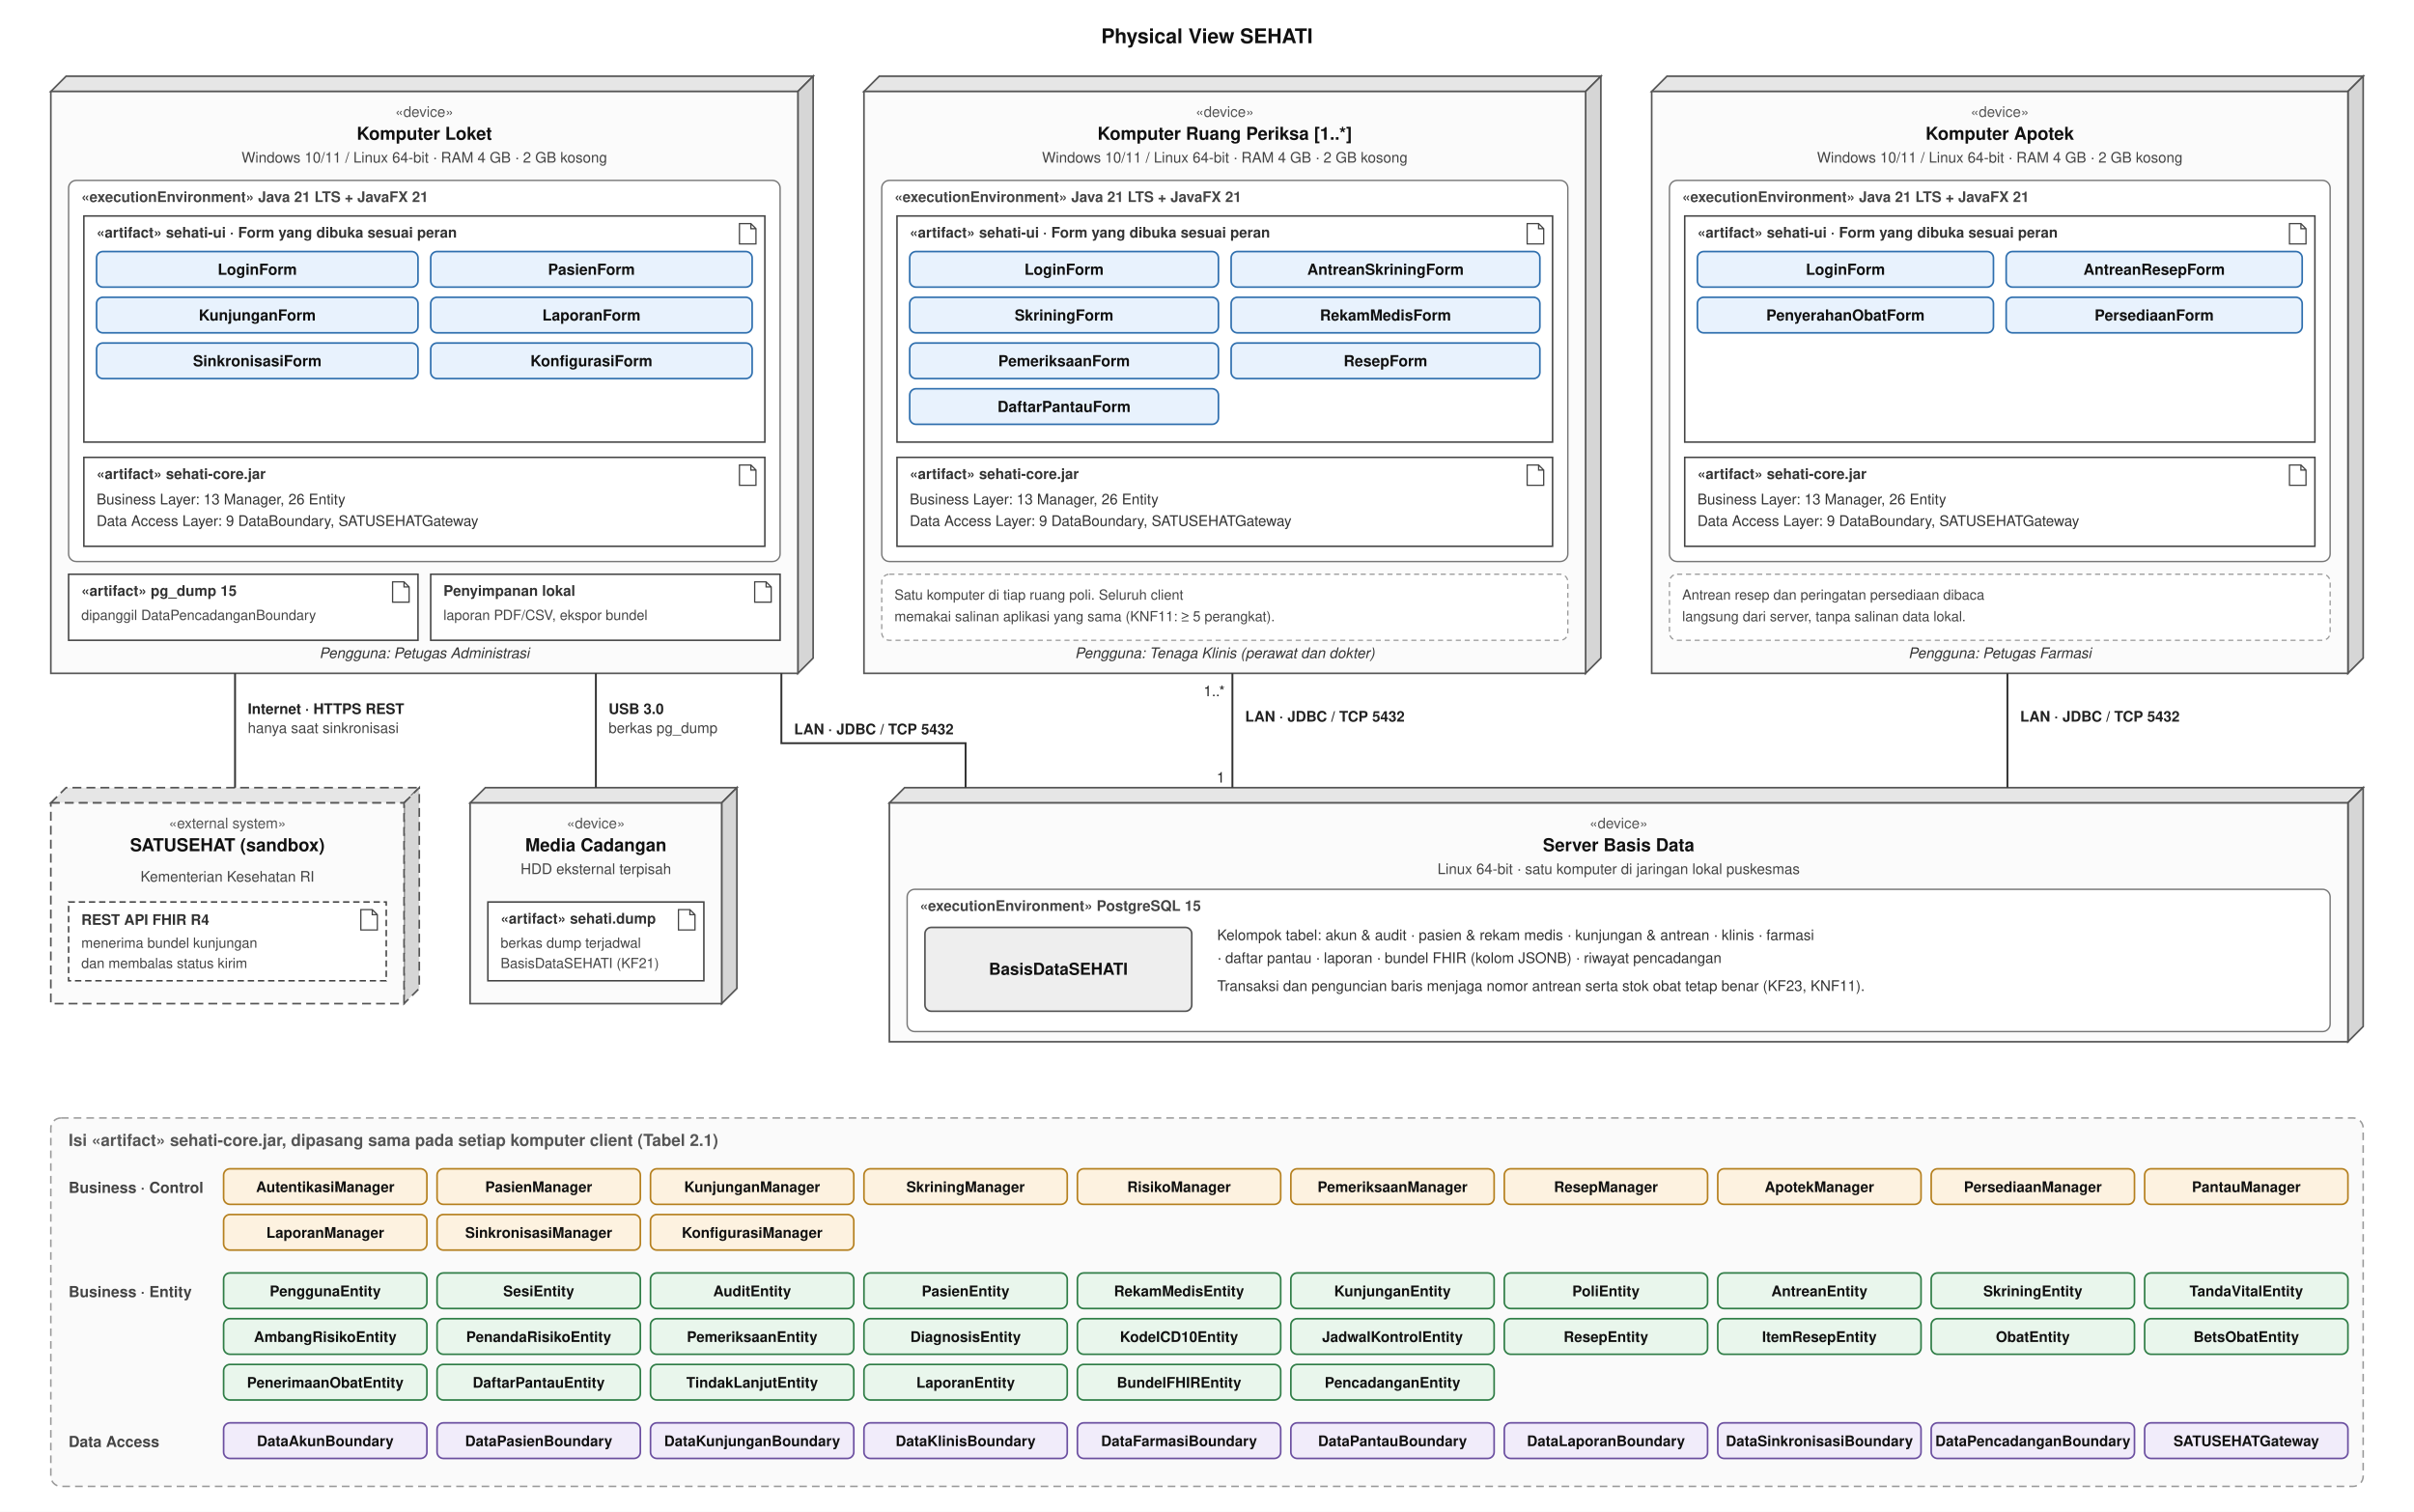
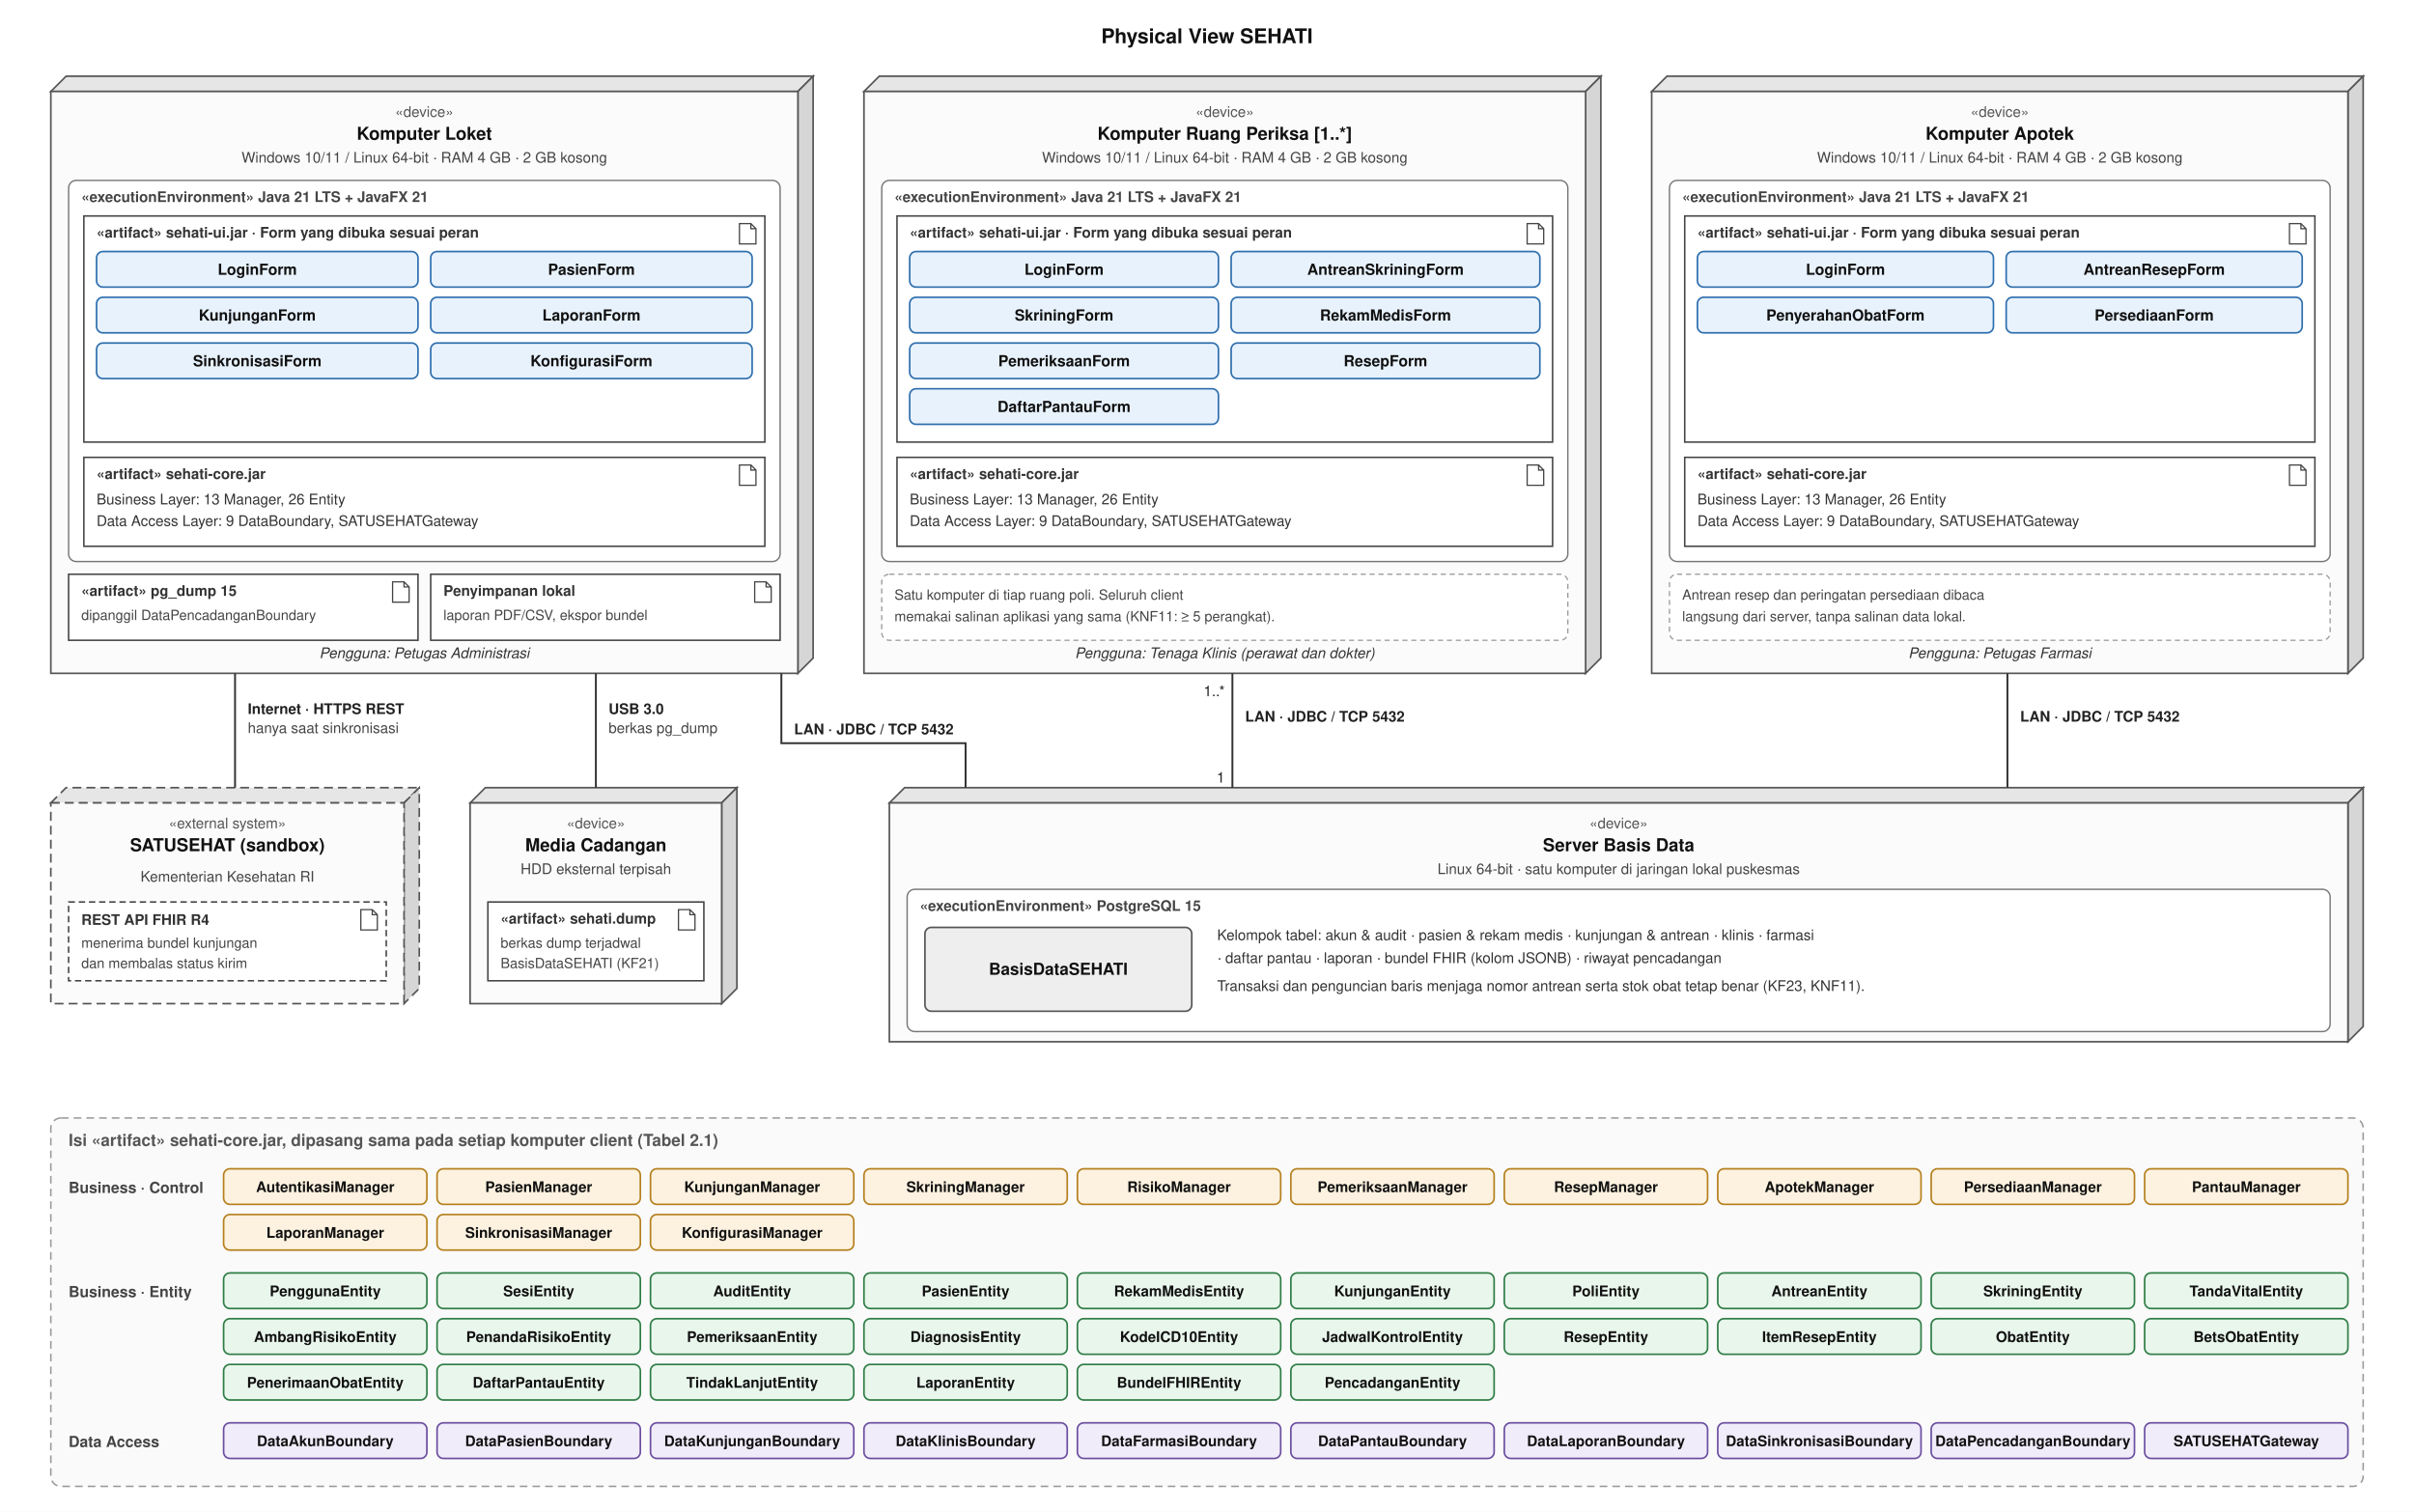
<svg xmlns="http://www.w3.org/2000/svg" viewBox="0 0 1900 1190" width="1900" height="1190" font-family="Segoe UI, Helvetica, Arial, sans-serif">
  <rect width="1900" height="1190" fill="#ffffff" />
  <text x="950.0" y="34" font-size="16" font-weight="600" fill="#111" text-anchor="middle">Physical View SEHATI</text>
  <polygon points="40,72 52,60 640,60 628,72" fill="#e6e6e6" stroke="#555" stroke-width="1.3" />
  <polygon points="628,72 640,60 640,518 628,530" fill="#d6d6d6" stroke="#555" stroke-width="1.3" />
  <rect x="40" y="72" width="588" height="458" fill="#fbfbfb" stroke="#555" stroke-width="1.3" />
  <text x="334.0" y="92" font-size="11.5" font-weight="normal" fill="#555" text-anchor="middle">«device»</text>
  <text x="334.0" y="110" font-size="14" font-weight="bold" fill="#111" text-anchor="middle">Komputer Loket</text>
  <text x="334.0" y="128" font-size="11.5" font-weight="normal" fill="#444" text-anchor="middle">Windows 10/11 / Linux 64-bit · RAM 4 GB · 2 GB kosong</text>
  <rect x="54" y="142" width="560" height="300" rx="6" fill="#ffffff" stroke="#777" stroke-width="1.1" />
  <text x="64" y="159" font-size="11.5" font-weight="bold" fill="#444" text-anchor="start">«executionEnvironment» Java 21 LTS + JavaFX 21</text>
  <rect x="66" y="170" width="536" height="178" fill="#ffffff" stroke="#444" stroke-width="1.2" />
  <path d="M582,176 h9 l4,4 v12 h-13 z M591,176 v4 h4" fill="#fff" stroke="#444" stroke-width="1" />
-   <text x="76" y="187" font-size="11.5" font-weight="bold" fill="#333" text-anchor="start">«artifact» sehati-ui · Form yang dibuka sesuai peran</text>
+   <text x="76" y="187" font-size="11.5" font-weight="bold" fill="#333" text-anchor="start">«artifact» sehati-ui.jar · Form yang dibuka sesuai peran</text>
  <rect x="76.0" y="198" width="253.0" height="28" rx="5" fill="#e8f2fd" stroke="#2f6fae" stroke-width="1.3" />
  <text x="202.5" y="216.3" font-size="12" font-weight="600" fill="#111" text-anchor="middle">LoginForm</text>
  <rect x="339.0" y="198" width="253.0" height="28" rx="5" fill="#e8f2fd" stroke="#2f6fae" stroke-width="1.3" />
  <text x="465.5" y="216.3" font-size="12" font-weight="600" fill="#111" text-anchor="middle">PasienForm</text>
  <rect x="76.0" y="234" width="253.0" height="28" rx="5" fill="#e8f2fd" stroke="#2f6fae" stroke-width="1.3" />
  <text x="202.5" y="252.3" font-size="12" font-weight="600" fill="#111" text-anchor="middle">KunjunganForm</text>
  <rect x="339.0" y="234" width="253.0" height="28" rx="5" fill="#e8f2fd" stroke="#2f6fae" stroke-width="1.3" />
  <text x="465.5" y="252.3" font-size="12" font-weight="600" fill="#111" text-anchor="middle">LaporanForm</text>
  <rect x="76.0" y="270" width="253.0" height="28" rx="5" fill="#e8f2fd" stroke="#2f6fae" stroke-width="1.3" />
  <text x="202.5" y="288.3" font-size="12" font-weight="600" fill="#111" text-anchor="middle">SinkronisasiForm</text>
  <rect x="339.0" y="270" width="253.0" height="28" rx="5" fill="#e8f2fd" stroke="#2f6fae" stroke-width="1.3" />
  <text x="465.5" y="288.3" font-size="12" font-weight="600" fill="#111" text-anchor="middle">KonfigurasiForm</text>
  <rect x="66" y="360" width="536" height="70" fill="#ffffff" stroke="#444" stroke-width="1.2" />
  <path d="M582,366 h9 l4,4 v12 h-13 z M591,366 v4 h4" fill="#fff" stroke="#444" stroke-width="1" />
  <text x="76" y="377" font-size="11.5" font-weight="bold" fill="#333" text-anchor="start">«artifact» sehati-core.jar</text>
  <text x="76" y="397" font-size="11.5" font-weight="normal" fill="#333" text-anchor="start">Business Layer: 13 Manager, 26 Entity</text>
  <text x="76" y="414" font-size="11.5" font-weight="normal" fill="#333" text-anchor="start">Data Access Layer: 9 DataBoundary, SATUSEHATGateway</text>
  <rect x="54" y="452" width="275.0" height="52" fill="#fff" stroke="#444" stroke-width="1.2" />
  <path d="M309.0,458 h9 l4,4 v12 h-13 z M318.0,458 v4 h4" fill="#fff" stroke="#444" stroke-width="1" />
  <text x="64" y="469" font-size="11.5" font-weight="bold" fill="#333" text-anchor="start">«artifact» pg_dump 15</text>
  <text x="64" y="488" font-size="11" font-weight="normal" fill="#444" text-anchor="start">dipanggil DataPencadanganBoundary</text>
  <rect x="339.0" y="452" width="275.0" height="52" fill="#fff" stroke="#444" stroke-width="1.2" />
  <path d="M594.0,458 h9 l4,4 v12 h-13 z M603.0,458 v4 h4" fill="#fff" stroke="#444" stroke-width="1" />
  <text x="349.0" y="469" font-size="11.5" font-weight="bold" fill="#333" text-anchor="start">Penyimpanan lokal</text>
  <text x="349.0" y="488" font-size="11" font-weight="normal" fill="#444" text-anchor="start">laporan PDF/CSV, ekspor bundel</text>
  <text x="334.0" y="518" font-size="11.5" font-weight="normal" fill="#333" text-anchor="middle" font-style="italic">Pengguna: Petugas Administrasi</text>
  <polygon points="680,72 692,60 1260,60 1248,72" fill="#e6e6e6" stroke="#555" stroke-width="1.3" />
  <polygon points="1248,72 1260,60 1260,518 1248,530" fill="#d6d6d6" stroke="#555" stroke-width="1.3" />
  <rect x="680" y="72" width="568" height="458" fill="#fbfbfb" stroke="#555" stroke-width="1.3" />
  <text x="964.0" y="92" font-size="11.5" font-weight="normal" fill="#555" text-anchor="middle">«device»</text>
  <text x="964.0" y="110" font-size="14" font-weight="bold" fill="#111" text-anchor="middle">Komputer Ruang Periksa [1..*]</text>
  <text x="964.0" y="128" font-size="11.5" font-weight="normal" fill="#444" text-anchor="middle">Windows 10/11 / Linux 64-bit · RAM 4 GB · 2 GB kosong</text>
  <rect x="694" y="142" width="540" height="300" rx="6" fill="#ffffff" stroke="#777" stroke-width="1.1" />
  <text x="704" y="159" font-size="11.5" font-weight="bold" fill="#444" text-anchor="start">«executionEnvironment» Java 21 LTS + JavaFX 21</text>
  <rect x="706" y="170" width="516" height="178" fill="#ffffff" stroke="#444" stroke-width="1.2" />
  <path d="M1202,176 h9 l4,4 v12 h-13 z M1211,176 v4 h4" fill="#fff" stroke="#444" stroke-width="1" />
-   <text x="716" y="187" font-size="11.5" font-weight="bold" fill="#333" text-anchor="start">«artifact» sehati-ui · Form yang dibuka sesuai peran</text>
+   <text x="716" y="187" font-size="11.5" font-weight="bold" fill="#333" text-anchor="start">«artifact» sehati-ui.jar · Form yang dibuka sesuai peran</text>
  <rect x="716.0" y="198" width="243.0" height="28" rx="5" fill="#e8f2fd" stroke="#2f6fae" stroke-width="1.3" />
  <text x="837.5" y="216.3" font-size="12" font-weight="600" fill="#111" text-anchor="middle">LoginForm</text>
  <rect x="969.0" y="198" width="243.0" height="28" rx="5" fill="#e8f2fd" stroke="#2f6fae" stroke-width="1.3" />
  <text x="1090.5" y="216.3" font-size="12" font-weight="600" fill="#111" text-anchor="middle">AntreanSkriningForm</text>
  <rect x="716.0" y="234" width="243.0" height="28" rx="5" fill="#e8f2fd" stroke="#2f6fae" stroke-width="1.3" />
  <text x="837.5" y="252.3" font-size="12" font-weight="600" fill="#111" text-anchor="middle">SkriningForm</text>
  <rect x="969.0" y="234" width="243.0" height="28" rx="5" fill="#e8f2fd" stroke="#2f6fae" stroke-width="1.3" />
  <text x="1090.5" y="252.3" font-size="12" font-weight="600" fill="#111" text-anchor="middle">RekamMedisForm</text>
  <rect x="716.0" y="270" width="243.0" height="28" rx="5" fill="#e8f2fd" stroke="#2f6fae" stroke-width="1.3" />
  <text x="837.5" y="288.3" font-size="12" font-weight="600" fill="#111" text-anchor="middle">PemeriksaanForm</text>
  <rect x="969.0" y="270" width="243.0" height="28" rx="5" fill="#e8f2fd" stroke="#2f6fae" stroke-width="1.3" />
  <text x="1090.5" y="288.3" font-size="12" font-weight="600" fill="#111" text-anchor="middle">ResepForm</text>
  <rect x="716.0" y="306" width="243.0" height="28" rx="5" fill="#e8f2fd" stroke="#2f6fae" stroke-width="1.3" />
  <text x="837.5" y="324.3" font-size="12" font-weight="600" fill="#111" text-anchor="middle">DaftarPantauForm</text>
  <rect x="706" y="360" width="516" height="70" fill="#ffffff" stroke="#444" stroke-width="1.2" />
  <path d="M1202,366 h9 l4,4 v12 h-13 z M1211,366 v4 h4" fill="#fff" stroke="#444" stroke-width="1" />
  <text x="716" y="377" font-size="11.5" font-weight="bold" fill="#333" text-anchor="start">«artifact» sehati-core.jar</text>
  <text x="716" y="397" font-size="11.5" font-weight="normal" fill="#333" text-anchor="start">Business Layer: 13 Manager, 26 Entity</text>
  <text x="716" y="414" font-size="11.5" font-weight="normal" fill="#333" text-anchor="start">Data Access Layer: 9 DataBoundary, SATUSEHATGateway</text>
  <rect x="694" y="452" width="540" height="52" rx="6" fill="#ffffff" stroke="#999" stroke-width="1" stroke-dasharray="4 3" />
  <text x="704" y="472" font-size="11" font-weight="normal" fill="#444" text-anchor="start">Satu komputer di tiap ruang poli. Seluruh client</text>
  <text x="704" y="489" font-size="11" font-weight="normal" fill="#444" text-anchor="start">memakai salinan aplikasi yang sama (KNF11: ≥ 5 perangkat).</text>
  <text x="964.0" y="518" font-size="11.5" font-weight="normal" fill="#333" text-anchor="middle" font-style="italic">Pengguna: Tenaga Klinis (perawat dan dokter)</text>
  <polygon points="1300,72 1312,60 1860,60 1848,72" fill="#e6e6e6" stroke="#555" stroke-width="1.3" />
  <polygon points="1848,72 1860,60 1860,518 1848,530" fill="#d6d6d6" stroke="#555" stroke-width="1.3" />
  <rect x="1300" y="72" width="548" height="458" fill="#fbfbfb" stroke="#555" stroke-width="1.3" />
  <text x="1574.0" y="92" font-size="11.5" font-weight="normal" fill="#555" text-anchor="middle">«device»</text>
  <text x="1574.0" y="110" font-size="14" font-weight="bold" fill="#111" text-anchor="middle">Komputer Apotek</text>
  <text x="1574.0" y="128" font-size="11.5" font-weight="normal" fill="#444" text-anchor="middle">Windows 10/11 / Linux 64-bit · RAM 4 GB · 2 GB kosong</text>
  <rect x="1314" y="142" width="520" height="300" rx="6" fill="#ffffff" stroke="#777" stroke-width="1.1" />
  <text x="1324" y="159" font-size="11.5" font-weight="bold" fill="#444" text-anchor="start">«executionEnvironment» Java 21 LTS + JavaFX 21</text>
  <rect x="1326" y="170" width="496" height="178" fill="#ffffff" stroke="#444" stroke-width="1.2" />
  <path d="M1802,176 h9 l4,4 v12 h-13 z M1811,176 v4 h4" fill="#fff" stroke="#444" stroke-width="1" />
-   <text x="1336" y="187" font-size="11.5" font-weight="bold" fill="#333" text-anchor="start">«artifact» sehati-ui · Form yang dibuka sesuai peran</text>
+   <text x="1336" y="187" font-size="11.5" font-weight="bold" fill="#333" text-anchor="start">«artifact» sehati-ui.jar · Form yang dibuka sesuai peran</text>
  <rect x="1336.0" y="198" width="233.0" height="28" rx="5" fill="#e8f2fd" stroke="#2f6fae" stroke-width="1.3" />
  <text x="1452.5" y="216.3" font-size="12" font-weight="600" fill="#111" text-anchor="middle">LoginForm</text>
  <rect x="1579.0" y="198" width="233.0" height="28" rx="5" fill="#e8f2fd" stroke="#2f6fae" stroke-width="1.3" />
  <text x="1695.5" y="216.3" font-size="12" font-weight="600" fill="#111" text-anchor="middle">AntreanResepForm</text>
  <rect x="1336.0" y="234" width="233.0" height="28" rx="5" fill="#e8f2fd" stroke="#2f6fae" stroke-width="1.3" />
  <text x="1452.5" y="252.3" font-size="12" font-weight="600" fill="#111" text-anchor="middle">PenyerahanObatForm</text>
  <rect x="1579.0" y="234" width="233.0" height="28" rx="5" fill="#e8f2fd" stroke="#2f6fae" stroke-width="1.3" />
  <text x="1695.5" y="252.3" font-size="12" font-weight="600" fill="#111" text-anchor="middle">PersediaanForm</text>
  <rect x="1326" y="360" width="496" height="70" fill="#ffffff" stroke="#444" stroke-width="1.2" />
  <path d="M1802,366 h9 l4,4 v12 h-13 z M1811,366 v4 h4" fill="#fff" stroke="#444" stroke-width="1" />
  <text x="1336" y="377" font-size="11.5" font-weight="bold" fill="#333" text-anchor="start">«artifact» sehati-core.jar</text>
  <text x="1336" y="397" font-size="11.5" font-weight="normal" fill="#333" text-anchor="start">Business Layer: 13 Manager, 26 Entity</text>
  <text x="1336" y="414" font-size="11.5" font-weight="normal" fill="#333" text-anchor="start">Data Access Layer: 9 DataBoundary, SATUSEHATGateway</text>
  <rect x="1314" y="452" width="520" height="52" rx="6" fill="#ffffff" stroke="#999" stroke-width="1" stroke-dasharray="4 3" />
  <text x="1324" y="472" font-size="11" font-weight="normal" fill="#444" text-anchor="start">Antrean resep dan peringatan persediaan dibaca</text>
  <text x="1324" y="489" font-size="11" font-weight="normal" fill="#444" text-anchor="start">langsung dari server, tanpa salinan data lokal.</text>
  <text x="1574.0" y="518" font-size="11.5" font-weight="normal" fill="#333" text-anchor="middle" font-style="italic">Pengguna: Petugas Farmasi</text>
  <polygon points="40,632 52,620 330,620 318,632" fill="#e6e6e6" stroke="#555" stroke-width="1.3" stroke-dasharray="7 4" />
  <polygon points="318,632 330,620 330,778 318,790" fill="#d6d6d6" stroke="#555" stroke-width="1.3" stroke-dasharray="7 4" />
  <rect x="40" y="632" width="278" height="158" fill="#fbfbfb" stroke="#555" stroke-width="1.3" stroke-dasharray="7 4" />
  <text x="179.0" y="652" font-size="11.5" font-weight="normal" fill="#555" text-anchor="middle">«external system»</text>
  <text x="179.0" y="670" font-size="14" font-weight="bold" fill="#111" text-anchor="middle">SATUSEHAT (sandbox)</text>
  <text x="179.0" y="694" font-size="11.5" font-weight="normal" fill="#444" text-anchor="middle">Kementerian Kesehatan RI</text>
  <rect x="54" y="710" width="250" height="62" fill="#ffffff" stroke="#444" stroke-width="1.2" stroke-dasharray="5 3" />
  <path d="M284,716 h9 l4,4 v12 h-13 z M293,716 v4 h4" fill="#fff" stroke="#444" stroke-width="1" />
  <text x="64" y="728" font-size="11.5" font-weight="bold" fill="#333" text-anchor="start">REST API FHIR R4</text>
  <text x="64" y="746" font-size="11" font-weight="normal" fill="#444" text-anchor="start">menerima bundel kunjungan</text>
  <text x="64" y="762" font-size="11" font-weight="normal" fill="#444" text-anchor="start">dan membalas status kirim</text>
  <polygon points="370,632 382,620 580,620 568,632" fill="#e6e6e6" stroke="#555" stroke-width="1.3" />
  <polygon points="568,632 580,620 580,778 568,790" fill="#d6d6d6" stroke="#555" stroke-width="1.3" />
  <rect x="370" y="632" width="198" height="158" fill="#fbfbfb" stroke="#555" stroke-width="1.3" />
  <text x="469.0" y="652" font-size="11.5" font-weight="normal" fill="#555" text-anchor="middle">«device»</text>
  <text x="469.0" y="670" font-size="14" font-weight="bold" fill="#111" text-anchor="middle">Media Cadangan</text>
  <text x="469.0" y="688" font-size="11.5" font-weight="normal" fill="#444" text-anchor="middle">HDD eksternal terpisah</text>
  <rect x="384" y="710" width="170" height="62" fill="#fff" stroke="#444" stroke-width="1.2" />
  <path d="M534,716 h9 l4,4 v12 h-13 z M543,716 v4 h4" fill="#fff" stroke="#444" stroke-width="1" />
  <text x="394" y="727" font-size="11.5" font-weight="bold" fill="#333" text-anchor="start">«artifact» sehati.dump</text>
  <text x="394" y="746" font-size="11" font-weight="normal" fill="#444" text-anchor="start">berkas dump terjadwal</text>
  <text x="394" y="762" font-size="11" font-weight="normal" fill="#444" text-anchor="start">BasisDataSEHATI (KF21)</text>
  <polygon points="700,632 712,620 1860,620 1848,632" fill="#e6e6e6" stroke="#555" stroke-width="1.3" />
  <polygon points="1848,632 1860,620 1860,808 1848,820" fill="#d6d6d6" stroke="#555" stroke-width="1.3" />
  <rect x="700" y="632" width="1148" height="188" fill="#fbfbfb" stroke="#555" stroke-width="1.3" />
  <text x="1274.0" y="652" font-size="11.5" font-weight="normal" fill="#555" text-anchor="middle">«device»</text>
  <text x="1274.0" y="670" font-size="14" font-weight="bold" fill="#111" text-anchor="middle">Server Basis Data</text>
  <text x="1274.0" y="688" font-size="11.5" font-weight="normal" fill="#444" text-anchor="middle">Linux 64-bit · satu komputer di jaringan lokal puskesmas</text>
  <rect x="714" y="700" width="1120" height="112" rx="6" fill="#ffffff" stroke="#777" stroke-width="1.1" />
  <text x="724" y="717" font-size="11.5" font-weight="bold" fill="#444" text-anchor="start">«executionEnvironment» PostgreSQL 15</text>
  <rect x="728" y="730" width="210" height="66" rx="5" fill="#eeeeee" stroke="#555555" stroke-width="1.3" />
  <text x="833.0" y="767.3" font-size="13" font-weight="600" fill="#111" text-anchor="middle">BasisDataSEHATI</text>
  <text x="958" y="740" font-size="11.5" font-weight="normal" fill="#333" text-anchor="start">Kelompok tabel: akun &amp; audit · pasien &amp; rekam medis · kunjungan &amp; antrean · klinis · farmasi</text>
  <text x="958" y="758" font-size="11.5" font-weight="normal" fill="#333" text-anchor="start">· daftar pantau · laporan · bundel FHIR (kolom JSONB) · riwayat pencadangan</text>
  <text x="958" y="780" font-size="11.5" font-weight="normal" fill="#333" text-anchor="start">Transaksi dan penguncian baris menjaga nomor antrean serta stok obat tetap benar (KF23, KNF11).</text>
  <polyline points="615,530 615,585 760,585 760,620" fill="none" stroke="#333" stroke-width="1.5" />
  <text x="625" y="578" font-size="11.5" font-weight="600" fill="#222" text-anchor="start">LAN · JDBC / TCP 5432</text>
  <polyline points="970,530 970,620" fill="none" stroke="#333" stroke-width="1.5" />
  <text x="980" y="568" font-size="11.5" font-weight="600" fill="#222" text-anchor="start">LAN · JDBC / TCP 5432</text>
  <text x="964" y="548" font-size="11.5" font-weight="normal" fill="#222" text-anchor="end">1..*</text>
  <text x="964" y="616" font-size="11.5" font-weight="normal" fill="#222" text-anchor="end">1</text>
  <polyline points="1580,530 1580,620" fill="none" stroke="#333" stroke-width="1.5" />
  <text x="1590" y="568" font-size="11.5" font-weight="600" fill="#222" text-anchor="start">LAN · JDBC / TCP 5432</text>
  <polyline points="185,530 185,620" fill="none" stroke="#333" stroke-width="1.5" />
  <text x="195" y="562" font-size="11.5" font-weight="600" fill="#222" text-anchor="start">Internet · HTTPS REST</text>
  <text x="195" y="577" font-size="11.5" font-weight="normal" fill="#444" text-anchor="start">hanya saat sinkronisasi</text>
  <polyline points="469,530 469,620" fill="none" stroke="#333" stroke-width="1.5" />
  <text x="479" y="562" font-size="11.5" font-weight="600" fill="#222" text-anchor="start">USB 3.0</text>
  <text x="479" y="577" font-size="11.5" font-weight="normal" fill="#444" text-anchor="start">berkas pg_dump</text>
  <rect x="40" y="880" width="1820" height="290" rx="8" fill="#fafafa" stroke="#9a9a9a" stroke-width="1.2" stroke-dasharray="6 4" />
  <text x="54" y="902" font-size="13" font-weight="bold" fill="#555" text-anchor="start">Isi «artifact» sehati-core.jar, dipasang sama pada setiap komputer client (Tabel 2.1)</text>
  <text x="54" y="939" font-size="12" font-weight="bold" fill="#444" text-anchor="start">Business · Control</text>
  <rect x="176" y="920" width="160" height="28" rx="5" fill="#fdf2e0" stroke="#b5801f" stroke-width="1.3" />
  <text x="256.0" y="938.3" font-size="11.5" font-weight="600" fill="#111" text-anchor="middle">AutentikasiManager</text>
  <rect x="344" y="920" width="160" height="28" rx="5" fill="#fdf2e0" stroke="#b5801f" stroke-width="1.3" />
  <text x="424.0" y="938.3" font-size="11.5" font-weight="600" fill="#111" text-anchor="middle">PasienManager</text>
  <rect x="512" y="920" width="160" height="28" rx="5" fill="#fdf2e0" stroke="#b5801f" stroke-width="1.3" />
  <text x="592.0" y="938.3" font-size="11.5" font-weight="600" fill="#111" text-anchor="middle">KunjunganManager</text>
  <rect x="680" y="920" width="160" height="28" rx="5" fill="#fdf2e0" stroke="#b5801f" stroke-width="1.3" />
  <text x="760.0" y="938.3" font-size="11.5" font-weight="600" fill="#111" text-anchor="middle">SkriningManager</text>
  <rect x="848" y="920" width="160" height="28" rx="5" fill="#fdf2e0" stroke="#b5801f" stroke-width="1.3" />
  <text x="928.0" y="938.3" font-size="11.5" font-weight="600" fill="#111" text-anchor="middle">RisikoManager</text>
  <rect x="1016" y="920" width="160" height="28" rx="5" fill="#fdf2e0" stroke="#b5801f" stroke-width="1.3" />
  <text x="1096.0" y="938.3" font-size="11.5" font-weight="600" fill="#111" text-anchor="middle">PemeriksaanManager</text>
  <rect x="1184" y="920" width="160" height="28" rx="5" fill="#fdf2e0" stroke="#b5801f" stroke-width="1.3" />
  <text x="1264.0" y="938.3" font-size="11.5" font-weight="600" fill="#111" text-anchor="middle">ResepManager</text>
  <rect x="1352" y="920" width="160" height="28" rx="5" fill="#fdf2e0" stroke="#b5801f" stroke-width="1.3" />
  <text x="1432.0" y="938.3" font-size="11.5" font-weight="600" fill="#111" text-anchor="middle">ApotekManager</text>
  <rect x="1520" y="920" width="160" height="28" rx="5" fill="#fdf2e0" stroke="#b5801f" stroke-width="1.3" />
  <text x="1600.0" y="938.3" font-size="11.5" font-weight="600" fill="#111" text-anchor="middle">PersediaanManager</text>
  <rect x="1688" y="920" width="160" height="28" rx="5" fill="#fdf2e0" stroke="#b5801f" stroke-width="1.3" />
  <text x="1768.0" y="938.3" font-size="11.5" font-weight="600" fill="#111" text-anchor="middle">PantauManager</text>
  <rect x="176" y="956" width="160" height="28" rx="5" fill="#fdf2e0" stroke="#b5801f" stroke-width="1.3" />
  <text x="256.0" y="974.3" font-size="11.5" font-weight="600" fill="#111" text-anchor="middle">LaporanManager</text>
  <rect x="344" y="956" width="160" height="28" rx="5" fill="#fdf2e0" stroke="#b5801f" stroke-width="1.3" />
  <text x="424.0" y="974.3" font-size="11.5" font-weight="600" fill="#111" text-anchor="middle">SinkronisasiManager</text>
  <rect x="512" y="956" width="160" height="28" rx="5" fill="#fdf2e0" stroke="#b5801f" stroke-width="1.3" />
  <text x="592.0" y="974.3" font-size="11.5" font-weight="600" fill="#111" text-anchor="middle">KonfigurasiManager</text>
  <text x="54" y="1021" font-size="12" font-weight="bold" fill="#444" text-anchor="start">Business · Entity</text>
  <rect x="176" y="1002" width="160" height="28" rx="5" fill="#e9f6ec" stroke="#2f7d46" stroke-width="1.3" />
  <text x="256.0" y="1020.3" font-size="11.5" font-weight="600" fill="#111" text-anchor="middle">PenggunaEntity</text>
  <rect x="344" y="1002" width="160" height="28" rx="5" fill="#e9f6ec" stroke="#2f7d46" stroke-width="1.3" />
  <text x="424.0" y="1020.3" font-size="11.5" font-weight="600" fill="#111" text-anchor="middle">SesiEntity</text>
  <rect x="512" y="1002" width="160" height="28" rx="5" fill="#e9f6ec" stroke="#2f7d46" stroke-width="1.3" />
  <text x="592.0" y="1020.3" font-size="11.5" font-weight="600" fill="#111" text-anchor="middle">AuditEntity</text>
  <rect x="680" y="1002" width="160" height="28" rx="5" fill="#e9f6ec" stroke="#2f7d46" stroke-width="1.3" />
  <text x="760.0" y="1020.3" font-size="11.5" font-weight="600" fill="#111" text-anchor="middle">PasienEntity</text>
  <rect x="848" y="1002" width="160" height="28" rx="5" fill="#e9f6ec" stroke="#2f7d46" stroke-width="1.3" />
  <text x="928.0" y="1020.3" font-size="11.5" font-weight="600" fill="#111" text-anchor="middle">RekamMedisEntity</text>
  <rect x="1016" y="1002" width="160" height="28" rx="5" fill="#e9f6ec" stroke="#2f7d46" stroke-width="1.3" />
  <text x="1096.0" y="1020.3" font-size="11.5" font-weight="600" fill="#111" text-anchor="middle">KunjunganEntity</text>
  <rect x="1184" y="1002" width="160" height="28" rx="5" fill="#e9f6ec" stroke="#2f7d46" stroke-width="1.3" />
  <text x="1264.0" y="1020.3" font-size="11.5" font-weight="600" fill="#111" text-anchor="middle">PoliEntity</text>
  <rect x="1352" y="1002" width="160" height="28" rx="5" fill="#e9f6ec" stroke="#2f7d46" stroke-width="1.3" />
  <text x="1432.0" y="1020.3" font-size="11.5" font-weight="600" fill="#111" text-anchor="middle">AntreanEntity</text>
  <rect x="1520" y="1002" width="160" height="28" rx="5" fill="#e9f6ec" stroke="#2f7d46" stroke-width="1.3" />
  <text x="1600.0" y="1020.3" font-size="11.5" font-weight="600" fill="#111" text-anchor="middle">SkriningEntity</text>
  <rect x="1688" y="1002" width="160" height="28" rx="5" fill="#e9f6ec" stroke="#2f7d46" stroke-width="1.3" />
  <text x="1768.0" y="1020.3" font-size="11.5" font-weight="600" fill="#111" text-anchor="middle">TandaVitalEntity</text>
  <rect x="176" y="1038" width="160" height="28" rx="5" fill="#e9f6ec" stroke="#2f7d46" stroke-width="1.3" />
  <text x="256.0" y="1056.3" font-size="11.5" font-weight="600" fill="#111" text-anchor="middle">AmbangRisikoEntity</text>
  <rect x="344" y="1038" width="160" height="28" rx="5" fill="#e9f6ec" stroke="#2f7d46" stroke-width="1.3" />
  <text x="424.0" y="1056.3" font-size="11.5" font-weight="600" fill="#111" text-anchor="middle">PenandaRisikoEntity</text>
  <rect x="512" y="1038" width="160" height="28" rx="5" fill="#e9f6ec" stroke="#2f7d46" stroke-width="1.3" />
  <text x="592.0" y="1056.3" font-size="11.5" font-weight="600" fill="#111" text-anchor="middle">PemeriksaanEntity</text>
  <rect x="680" y="1038" width="160" height="28" rx="5" fill="#e9f6ec" stroke="#2f7d46" stroke-width="1.3" />
  <text x="760.0" y="1056.3" font-size="11.5" font-weight="600" fill="#111" text-anchor="middle">DiagnosisEntity</text>
  <rect x="848" y="1038" width="160" height="28" rx="5" fill="#e9f6ec" stroke="#2f7d46" stroke-width="1.3" />
  <text x="928.0" y="1056.3" font-size="11.5" font-weight="600" fill="#111" text-anchor="middle">KodeICD10Entity</text>
  <rect x="1016" y="1038" width="160" height="28" rx="5" fill="#e9f6ec" stroke="#2f7d46" stroke-width="1.3" />
  <text x="1096.0" y="1056.3" font-size="11.5" font-weight="600" fill="#111" text-anchor="middle">JadwalKontrolEntity</text>
  <rect x="1184" y="1038" width="160" height="28" rx="5" fill="#e9f6ec" stroke="#2f7d46" stroke-width="1.3" />
  <text x="1264.0" y="1056.3" font-size="11.5" font-weight="600" fill="#111" text-anchor="middle">ResepEntity</text>
  <rect x="1352" y="1038" width="160" height="28" rx="5" fill="#e9f6ec" stroke="#2f7d46" stroke-width="1.3" />
  <text x="1432.0" y="1056.3" font-size="11.5" font-weight="600" fill="#111" text-anchor="middle">ItemResepEntity</text>
  <rect x="1520" y="1038" width="160" height="28" rx="5" fill="#e9f6ec" stroke="#2f7d46" stroke-width="1.3" />
  <text x="1600.0" y="1056.3" font-size="11.5" font-weight="600" fill="#111" text-anchor="middle">ObatEntity</text>
  <rect x="1688" y="1038" width="160" height="28" rx="5" fill="#e9f6ec" stroke="#2f7d46" stroke-width="1.3" />
  <text x="1768.0" y="1056.3" font-size="11.5" font-weight="600" fill="#111" text-anchor="middle">BetsObatEntity</text>
  <rect x="176" y="1074" width="160" height="28" rx="5" fill="#e9f6ec" stroke="#2f7d46" stroke-width="1.3" />
  <text x="256.0" y="1092.3" font-size="11.5" font-weight="600" fill="#111" text-anchor="middle">PenerimaanObatEntity</text>
  <rect x="344" y="1074" width="160" height="28" rx="5" fill="#e9f6ec" stroke="#2f7d46" stroke-width="1.3" />
  <text x="424.0" y="1092.3" font-size="11.5" font-weight="600" fill="#111" text-anchor="middle">DaftarPantauEntity</text>
  <rect x="512" y="1074" width="160" height="28" rx="5" fill="#e9f6ec" stroke="#2f7d46" stroke-width="1.3" />
  <text x="592.0" y="1092.3" font-size="11.5" font-weight="600" fill="#111" text-anchor="middle">TindakLanjutEntity</text>
  <rect x="680" y="1074" width="160" height="28" rx="5" fill="#e9f6ec" stroke="#2f7d46" stroke-width="1.3" />
  <text x="760.0" y="1092.3" font-size="11.5" font-weight="600" fill="#111" text-anchor="middle">LaporanEntity</text>
  <rect x="848" y="1074" width="160" height="28" rx="5" fill="#e9f6ec" stroke="#2f7d46" stroke-width="1.3" />
  <text x="928.0" y="1092.3" font-size="11.5" font-weight="600" fill="#111" text-anchor="middle">BundelFHIREntity</text>
  <rect x="1016" y="1074" width="160" height="28" rx="5" fill="#e9f6ec" stroke="#2f7d46" stroke-width="1.3" />
  <text x="1096.0" y="1092.3" font-size="11.5" font-weight="600" fill="#111" text-anchor="middle">PencadanganEntity</text>
  <text x="54" y="1139" font-size="12" font-weight="bold" fill="#444" text-anchor="start">Data Access</text>
  <rect x="176" y="1120" width="160" height="28" rx="5" fill="#f1ecfa" stroke="#6b4fa0" stroke-width="1.3" />
  <text x="256.0" y="1138.3" font-size="11.5" font-weight="600" fill="#111" text-anchor="middle">DataAkunBoundary</text>
  <rect x="344" y="1120" width="160" height="28" rx="5" fill="#f1ecfa" stroke="#6b4fa0" stroke-width="1.3" />
  <text x="424.0" y="1138.3" font-size="11.5" font-weight="600" fill="#111" text-anchor="middle">DataPasienBoundary</text>
  <rect x="512" y="1120" width="160" height="28" rx="5" fill="#f1ecfa" stroke="#6b4fa0" stroke-width="1.3" />
  <text x="592.0" y="1138.3" font-size="11.5" font-weight="600" fill="#111" text-anchor="middle">DataKunjunganBoundary</text>
  <rect x="680" y="1120" width="160" height="28" rx="5" fill="#f1ecfa" stroke="#6b4fa0" stroke-width="1.3" />
  <text x="760.0" y="1138.3" font-size="11.5" font-weight="600" fill="#111" text-anchor="middle">DataKlinisBoundary</text>
  <rect x="848" y="1120" width="160" height="28" rx="5" fill="#f1ecfa" stroke="#6b4fa0" stroke-width="1.3" />
  <text x="928.0" y="1138.3" font-size="11.5" font-weight="600" fill="#111" text-anchor="middle">DataFarmasiBoundary</text>
  <rect x="1016" y="1120" width="160" height="28" rx="5" fill="#f1ecfa" stroke="#6b4fa0" stroke-width="1.3" />
  <text x="1096.0" y="1138.3" font-size="11.5" font-weight="600" fill="#111" text-anchor="middle">DataPantauBoundary</text>
  <rect x="1184" y="1120" width="160" height="28" rx="5" fill="#f1ecfa" stroke="#6b4fa0" stroke-width="1.3" />
  <text x="1264.0" y="1138.3" font-size="11.5" font-weight="600" fill="#111" text-anchor="middle">DataLaporanBoundary</text>
  <rect x="1352" y="1120" width="160" height="28" rx="5" fill="#f1ecfa" stroke="#6b4fa0" stroke-width="1.3" />
  <text x="1432.0" y="1138.3" font-size="11.5" font-weight="600" fill="#111" text-anchor="middle">DataSinkronisasiBoundary</text>
  <rect x="1520" y="1120" width="160" height="28" rx="5" fill="#f1ecfa" stroke="#6b4fa0" stroke-width="1.3" />
  <text x="1600.0" y="1138.3" font-size="11.5" font-weight="600" fill="#111" text-anchor="middle">DataPencadanganBoundary</text>
  <rect x="1688" y="1120" width="160" height="28" rx="5" fill="#f1ecfa" stroke="#6b4fa0" stroke-width="1.3" />
  <text x="1768.0" y="1138.3" font-size="11.5" font-weight="600" fill="#111" text-anchor="middle">SATUSEHATGateway</text>
</svg>
